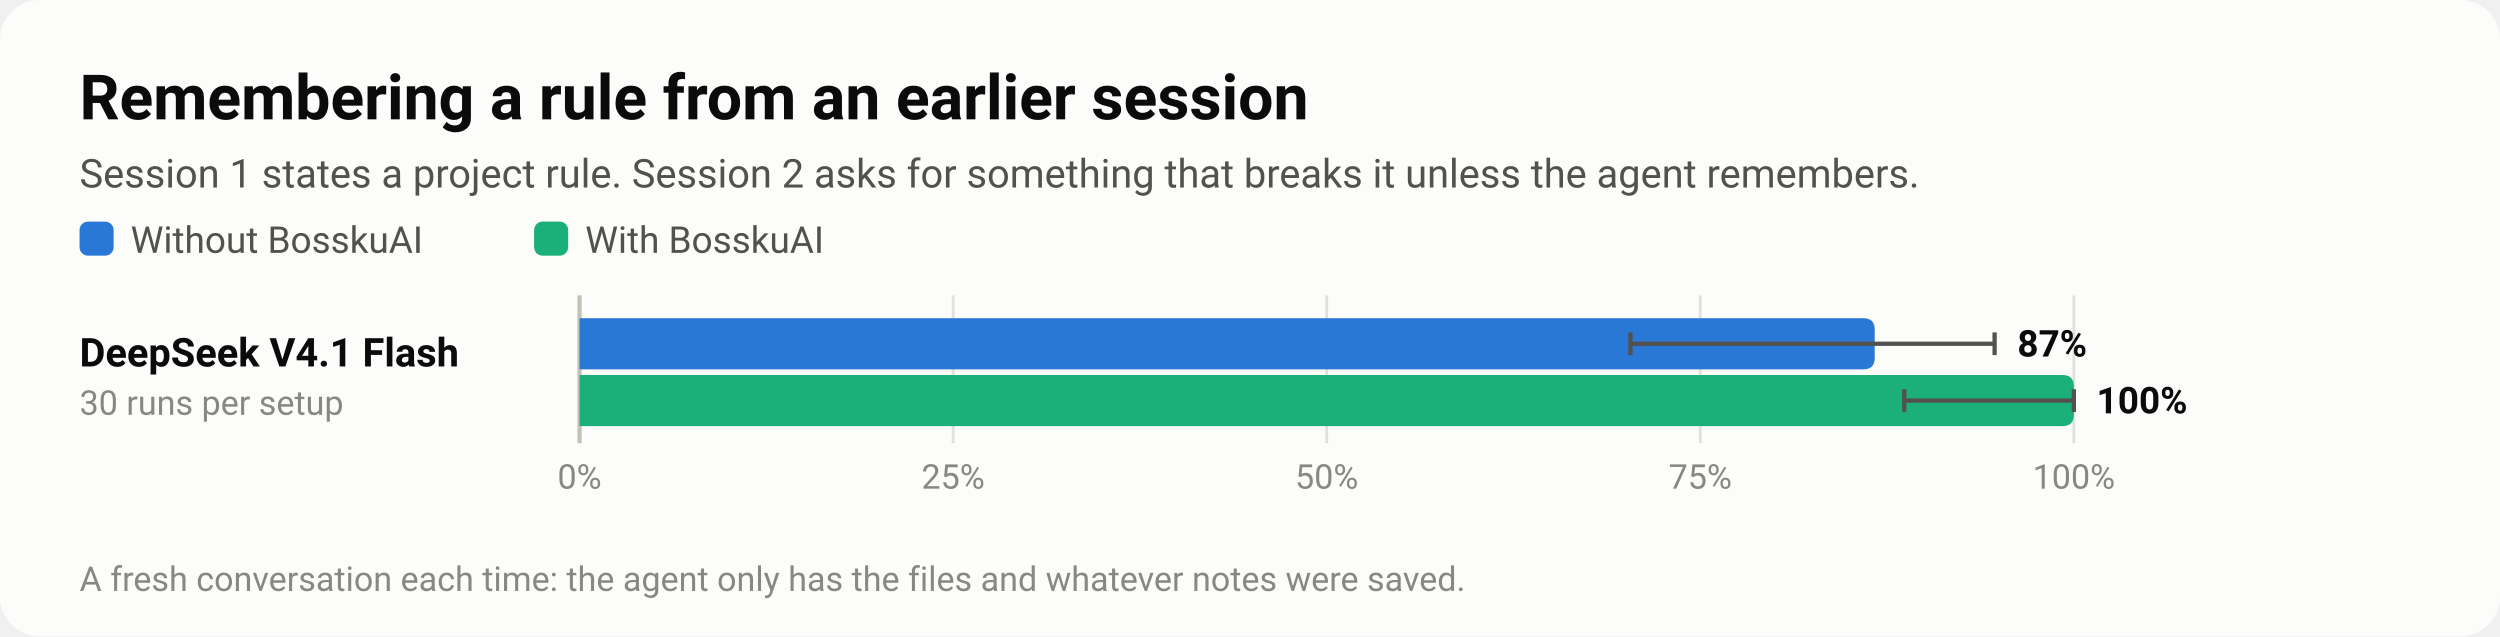
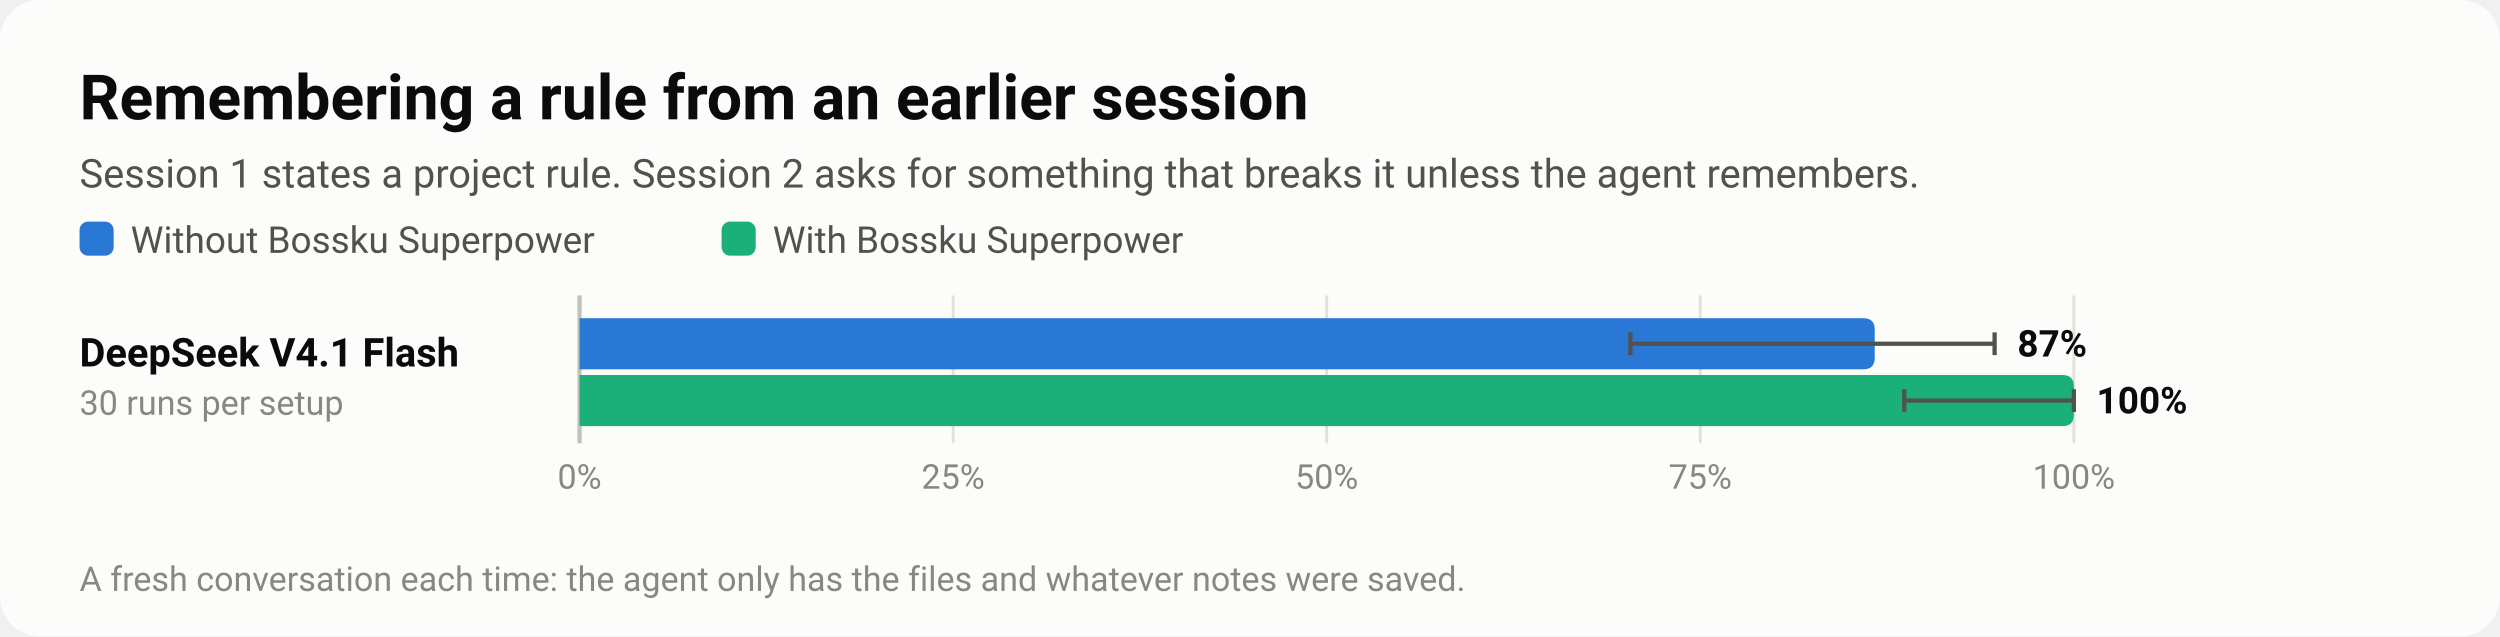
<svg xmlns="http://www.w3.org/2000/svg" viewBox="0 0 880 224" width="880" height="224" role="img" aria-labelledby="t d">
  <style>text{font-family:system-ui, -apple-system, "Segoe UI", Roboto, sans-serif}.card{fill:#fcfcfb}.ink{fill:#0b0b0b}.ink2{fill:#52514e}.muted{fill:#898781}.grid{stroke:#e1e0d9}.base{stroke:#c3c2b7}.whisker{stroke:#52514e}.s0{fill:#2a78d6}.s1{fill:#1baf7a}@media (prefers-color-scheme:dark){.card{fill:#1a1a19}.ink{fill:#ffffff}.ink2{fill:#c3c2b7}.muted{fill:#898781}.grid{stroke:#2c2c2a}.base{stroke:#383835}.whisker{stroke:#c3c2b7}.s0{fill:#3987e5}.s1{fill:#199e70}}</style>
  <rect class="card" width="880" height="224" rx="14" />
  <text class="ink" x="28" y="42" font-size="22" font-weight="650">Remembering a rule from an earlier session</text>
  <text class="ink2" x="28" y="66" font-size="14">Session 1 states a project rule. Session 2 asks for something that breaks it unless the agent remembers.</text>
  <rect class="s0" x="28" y="78" width="12" height="12" rx="3" />
-   <text class="ink2" x="46" y="89" font-size="13">Without BosskuAI</text>
-   <rect class="s1" x="188" y="78" width="12" height="12" rx="3" />
-   <text class="ink2" x="206" y="89" font-size="13">With BosskuAI</text>
+   <text class="ink2" x="46" y="89" font-size="13">Without Bossku Superpower</text>
+   <rect class="s1" x="254" y="78" width="12" height="12" rx="3" />
+   <text class="ink2" x="272" y="89" font-size="13">With Bossku Superpower</text>
  <line class="grid" x1="204.0" y1="104" x2="204.0" y2="156" stroke-width="1" />
  <text class="muted" x="204.0" y="172" font-size="12" text-anchor="middle">0%</text>
  <line class="grid" x1="335.5" y1="104" x2="335.5" y2="156" stroke-width="1" />
  <text class="muted" x="335.5" y="172" font-size="12" text-anchor="middle">25%</text>
  <line class="grid" x1="467.0" y1="104" x2="467.0" y2="156" stroke-width="1" />
  <text class="muted" x="467.0" y="172" font-size="12" text-anchor="middle">50%</text>
  <line class="grid" x1="598.5" y1="104" x2="598.5" y2="156" stroke-width="1" />
  <text class="muted" x="598.5" y="172" font-size="12" text-anchor="middle">75%</text>
  <line class="grid" x1="730.0" y1="104" x2="730.0" y2="156" stroke-width="1" />
  <text class="muted" x="730.0" y="172" font-size="12" text-anchor="middle">100%</text>
  <line class="base" x1="204" y1="104" x2="204" y2="156" stroke-width="1.5" />
  <text class="ink" x="28" y="129.0" font-size="14" font-weight="600">DeepSeek V4.1 Flash</text>
  <text class="muted" x="28" y="146.0" font-size="12">30 runs per setup</text>
  <path class="s0" d="M204,112 H655.9 Q659.9,112 659.9,116.0 V126.0 Q659.9,130 655.9,130 H204 Z" />
  <line class="whisker" x1="573.9" y1="121.0" x2="702.1" y2="121.0" stroke-width="1.5" />
  <line class="whisker" x1="573.9" y1="117.0" x2="573.9" y2="125.0" stroke-width="1.5" />
  <line class="whisker" x1="702.1" y1="117.0" x2="702.1" y2="125.0" stroke-width="1.5" />
  <text class="ink" x="710.1" y="125.5" font-size="13" font-weight="600">87%</text>
  <path class="s1" d="M204,132 H726.0 Q730.0,132 730.0,136.0 V146.0 Q730.0,150 726.0,150 H204 Z" />
  <line class="whisker" x1="670.3" y1="141.0" x2="730.0" y2="141.0" stroke-width="1.5" />
  <line class="whisker" x1="670.3" y1="137.0" x2="670.3" y2="145.0" stroke-width="1.5" />
  <line class="whisker" x1="730.0" y1="137.0" x2="730.0" y2="145.0" stroke-width="1.5" />
  <text class="ink" x="738.0" y="145.5" font-size="13" font-weight="600">100%</text>
  <text class="muted" x="28" y="208" font-size="12">A fresh conversation each time: the agent only has the files and whatever notes were saved.</text>
</svg>
